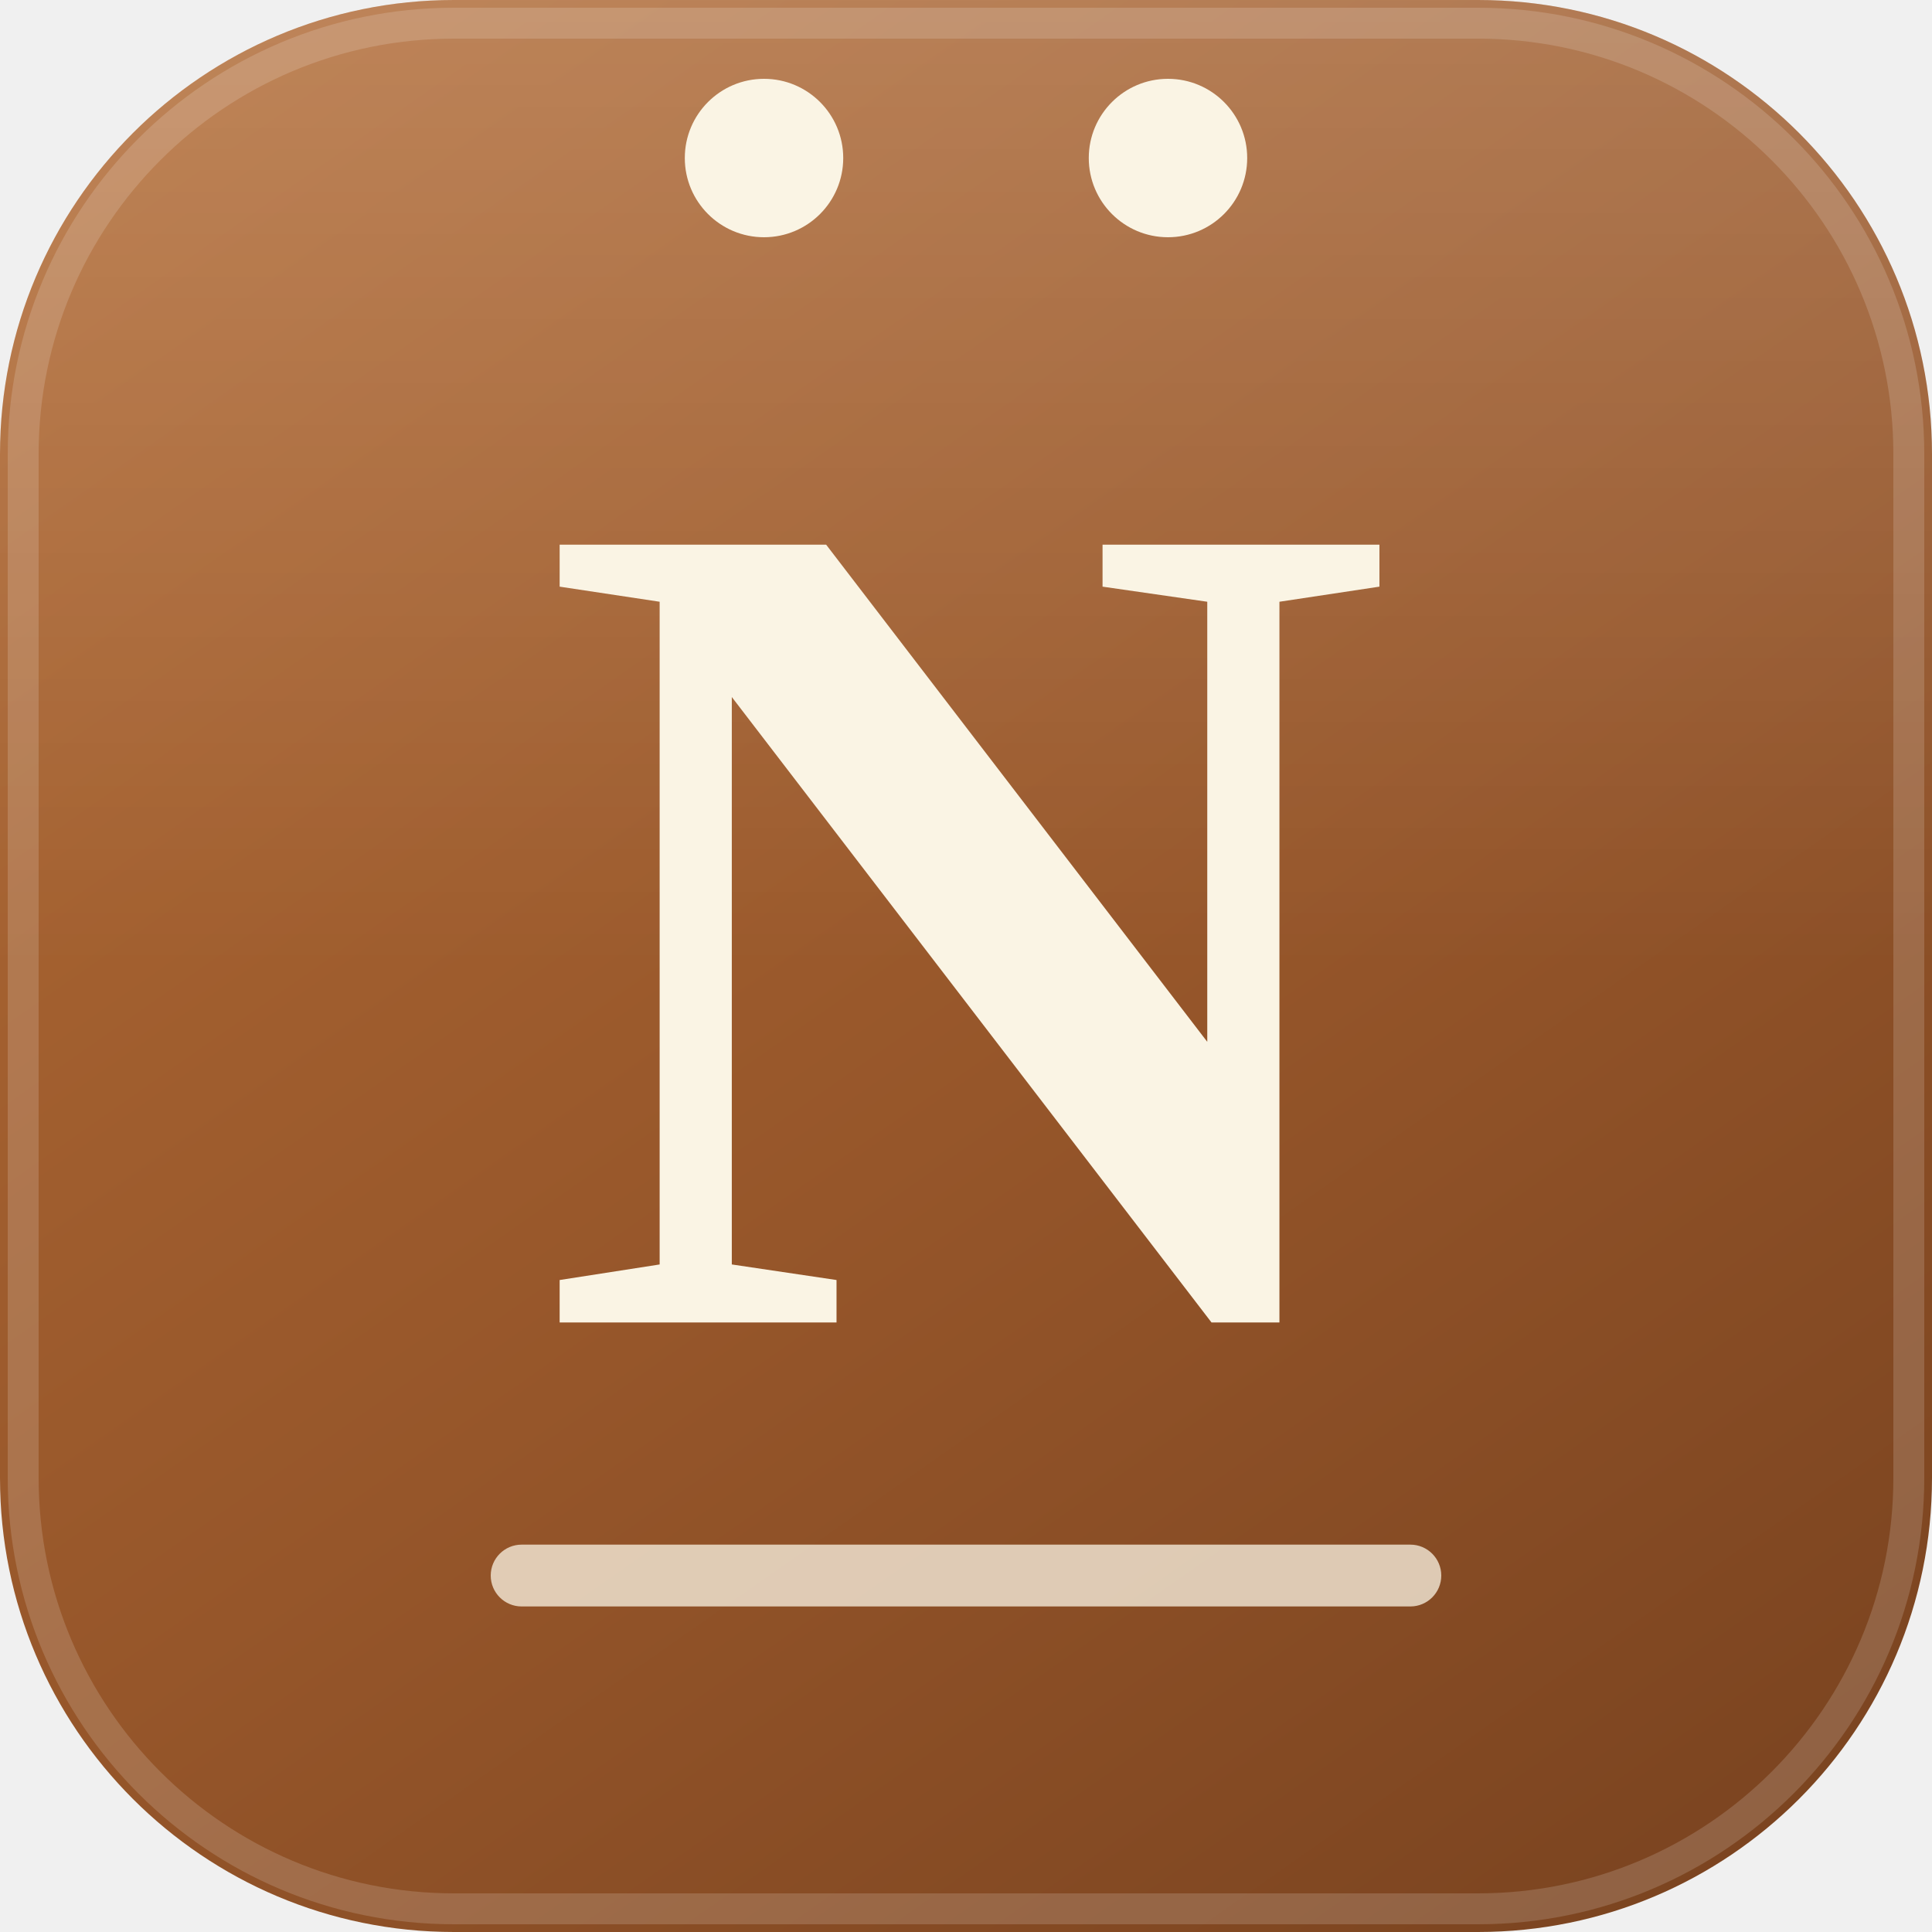
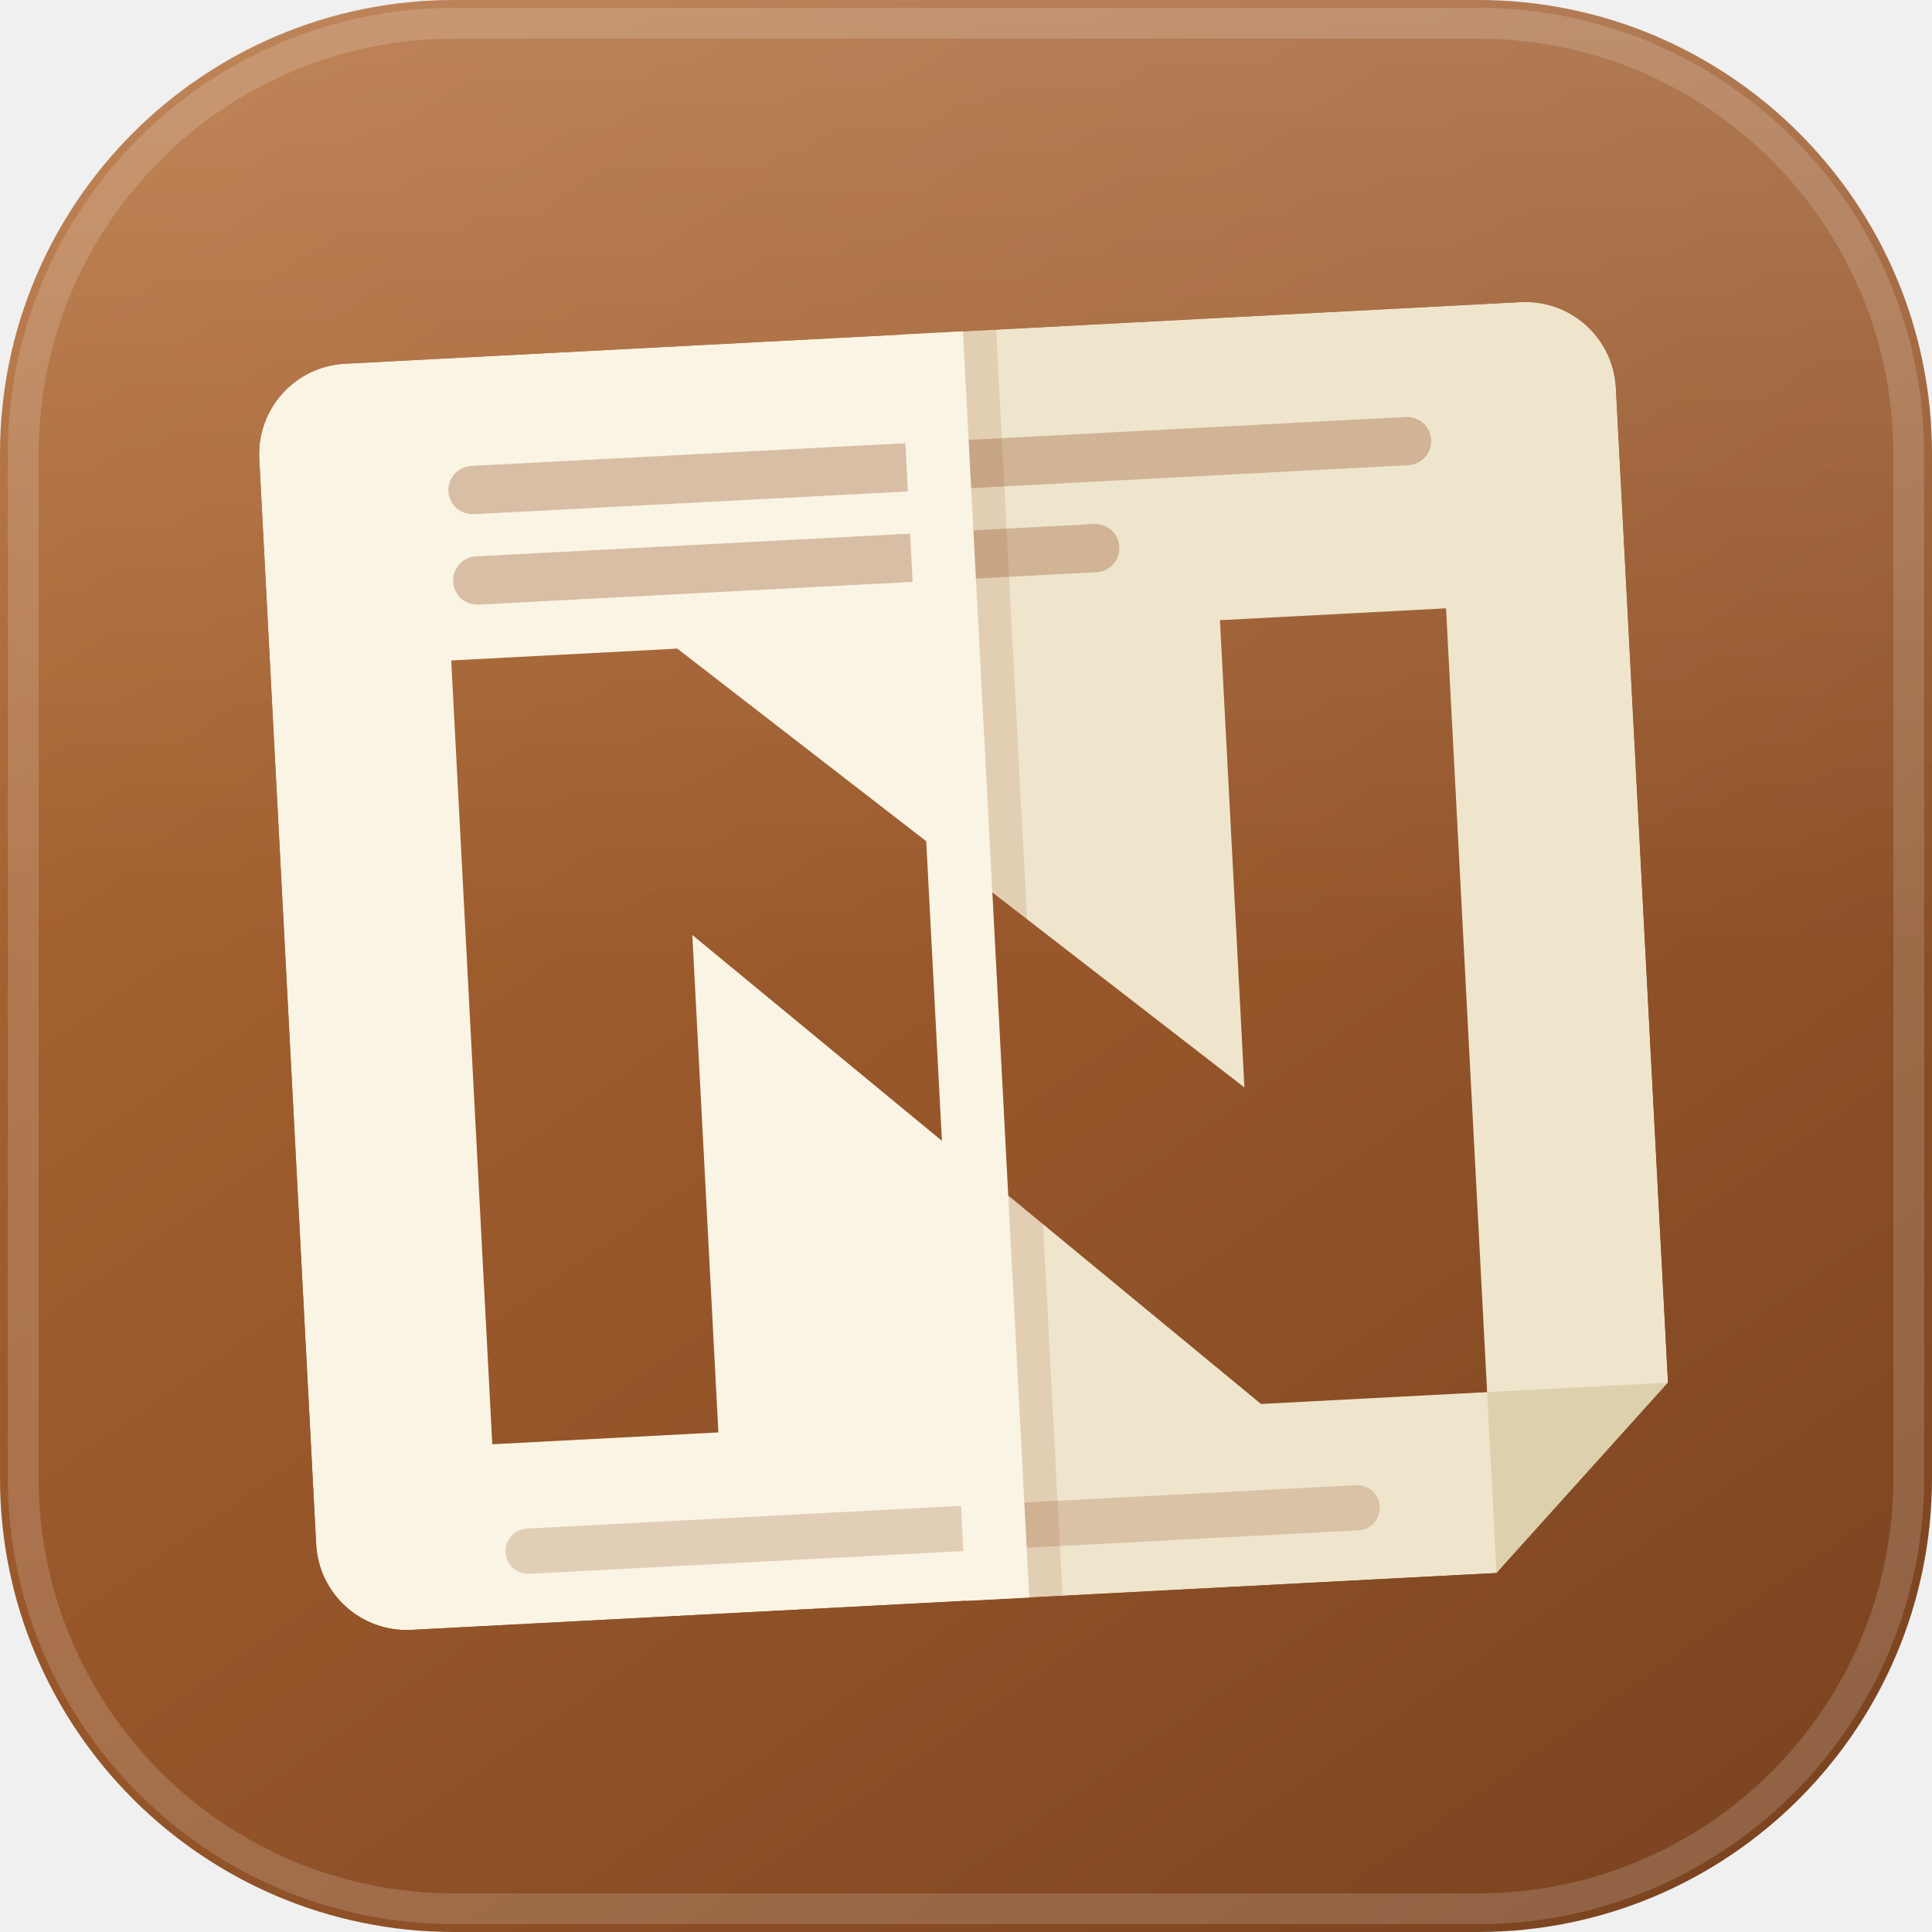
<svg xmlns="http://www.w3.org/2000/svg" width="64" height="64" viewBox="0 0 64 64">
  <defs>
    <linearGradient id="bg" x1="0.15" y1="0" x2="0.85" y2="1">
      <stop offset="0" stop-color="#b06a35" />
      <stop offset="0.55" stop-color="#96562a" />
      <stop offset="1" stop-color="#7b4420" />
    </linearGradient>
    <linearGradient id="sheen" x1="0" y1="0" x2="0" y2="1">
      <stop offset="0" stop-color="#ffffff" stop-opacity="0.18" />
      <stop offset="0.5" stop-color="#ffffff" stop-opacity="0" />
    </linearGradient>
+     <clipPath id="sheet">
+       <path d="M12.5 11 H51.5 a3 3 0 0 1 3 3 V47 L48.5 53 H12.5 a3 3 0 0 1 -3 -3 V14 a3 3 0 0 1 3 -3 Z" />
+     </clipPath>
+     <mask id="noN">
+       <rect width="64" height="64" fill="#fff" />
+       <path d="M15.5 21 H23 L41 36.5 V21 H48.5 V47 H41 L23 30.5 V47 H15.5 Z" fill="#000" />
+     </mask>
  </defs>
  <rect width="64" height="64" rx="15.04" fill="url(#bg)" />
  <rect width="64" height="64" rx="15.04" fill="url(#sheen)" />
-   <rect x="0.768" y="0.768" width="62.464" height="62.464" rx="14.272" fill="none" stroke="#ffffff" stroke-opacity="0.16" stroke-width="1.024" />
-   <circle cx="25.309" cy="5.235" r="2.624" fill="#faf4e4" />
-   <circle cx="38.691" cy="5.235" r="2.624" fill="#faf4e4" />
-   <text x="32" y="43.808" text-anchor="middle" font-family="Charter, 'Iowan Old Style', Georgia, 'Times New Roman', serif" font-size="39.36" font-weight="700" fill="#faf4e4">N</text>
-   <rect x="16.256" y="51.168" width="31.488" height="2.048" rx="1.024" fill="#faf4e4" fill-opacity="0.75" />
+   <rect x="0.77" y="0.77" width="62.46" height="62.46" rx="14.27" fill="none" stroke="#ffffff" stroke-opacity="0.16" stroke-width="1.02" />
+   <g transform="rotate(-3 32 32)">
+     <g mask="url(#noN)" clip-path="url(#sheet)">
+       <rect width="64" height="64" fill="#faf4e4" />
+       <rect x="32" width="32" height="64" fill="#efe5cd" />
+       <path d="M54.5 47 L48.5 53 L48.5 47 Z" fill="#ddd0ac" />
+       <path d="M16.5 15.4 H47.5 M16.5 18.4 H37" stroke="#96562a" stroke-opacity="0.34" stroke-width="1.6" stroke-linecap="round" />
+       <path d="M16.5 50.6 H44" stroke="#96562a" stroke-opacity="0.24" stroke-width="1.5" stroke-linecap="round" />
+     </g>
+     <g clip-path="url(#sheet)">
+       <rect x="30.9" y="11" width="2.1" height="42" fill="#faf4e4" />
+       <rect x="33" y="11" width="1.1" height="42" fill="#96562a" fill-opacity="0.16" />
+     </g>
+   </g>
</svg>
